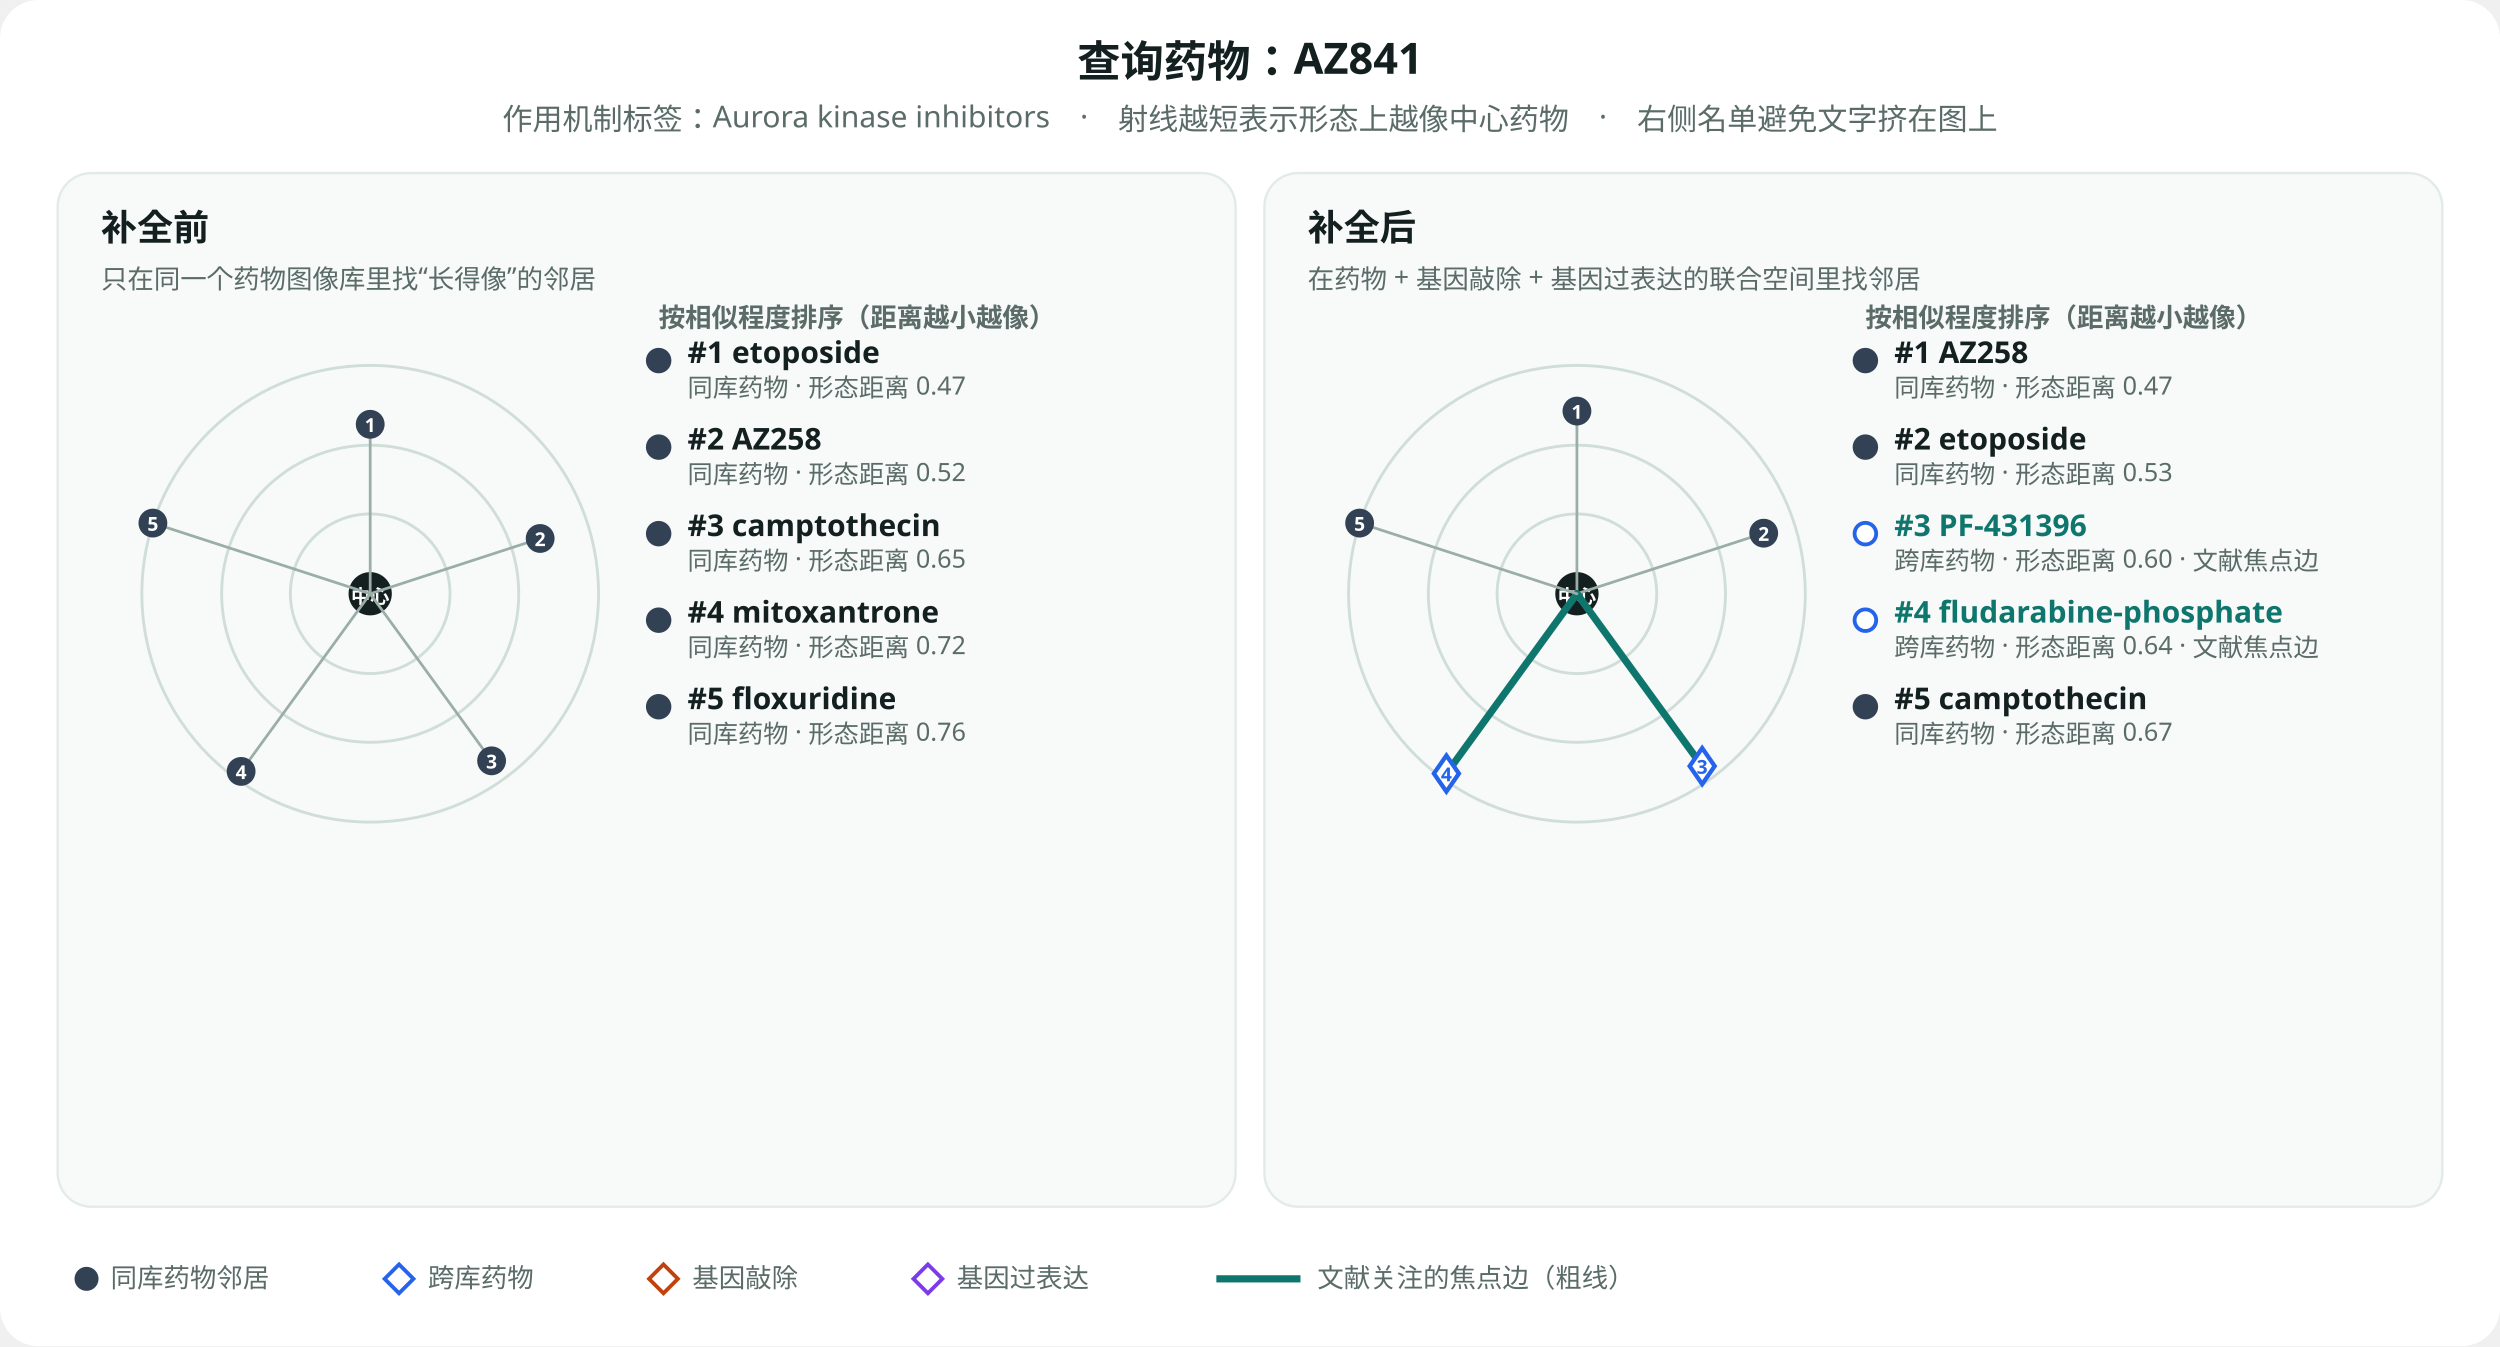
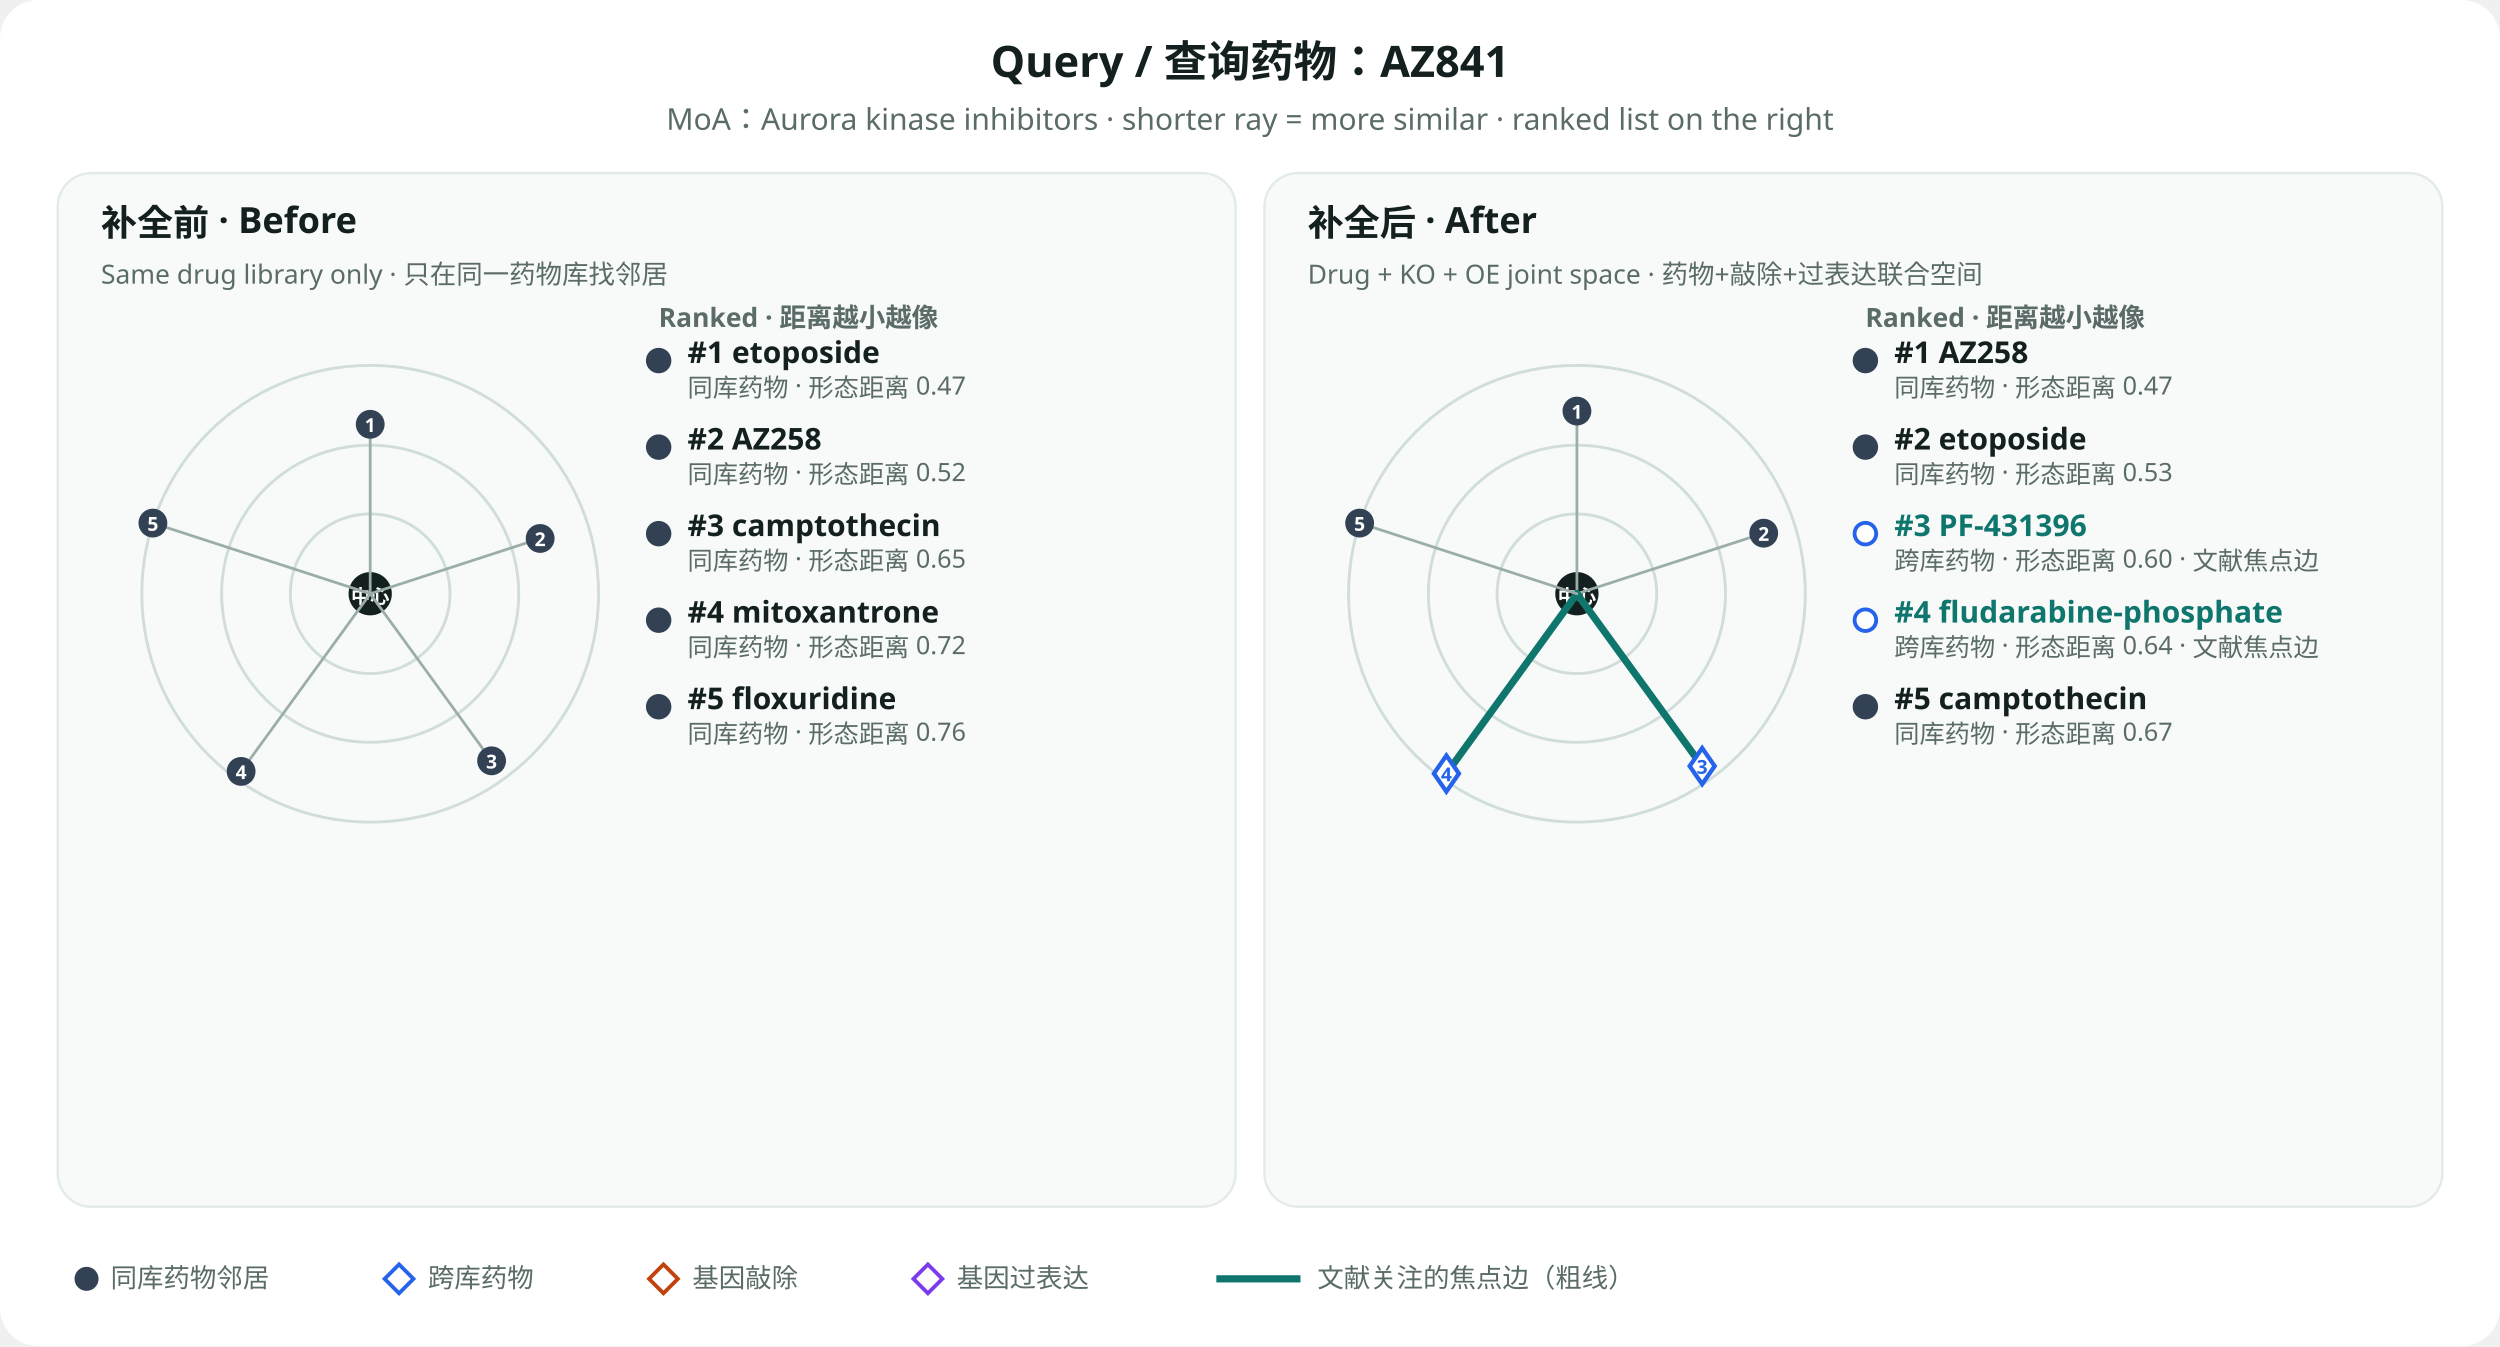
<svg xmlns="http://www.w3.org/2000/svg" width="1040" height="560" viewBox="0 0 1040 560" font-family="Sora, 'Noto Sans SC', 'PingFang SC', 'Microsoft YaHei', sans-serif">
  <rect width="100%" height="100%" rx="16" fill="#ffffff" />
  <text x="520.0" y="32" text-anchor="middle" font-size="18" font-weight="700" fill="#14201f">
-       查询药物：AZ841
+       Query / 查询药物：AZ841
    </text>
  <text x="520.0" y="54" text-anchor="middle" font-size="12.5" fill="#5a6b68">
-       作用机制标签：Aurora kinase inhibitors　·　射线越短表示形态上越像中心药物　·　右侧名单避免文字挤在图上
+       MoA：Aurora kinase inhibitors · shorter ray = more similar · ranked list on the right
    </text>
  <rect x="24" y="72" width="490" height="430" rx="14" fill="#f7faf9" stroke="#e2ebe7" />
-   <text x="42" y="100" font-size="15" font-weight="700" fill="#14201f">补全前</text>
-   <text x="42" y="120" font-size="11" fill="#5a6b68">只在同一个药物图像库里找“长得像”的邻居</text>
+   <text x="42" y="98" font-size="15" font-weight="700" fill="#14201f">补全前 · Before</text>
+   <text x="42" y="118" font-size="11" fill="#5a6b68">Same drug library only · 只在同一药物库找邻居</text>
  <circle cx="154" cy="247" r="33.2" fill="none" stroke="#d0ddd8" stroke-width="1.2" />
  <circle cx="154" cy="247" r="61.8" fill="none" stroke="#d0ddd8" stroke-width="1.2" />
  <circle cx="154" cy="247" r="95.0" fill="none" stroke="#d0ddd8" stroke-width="1.2" />
  <circle cx="154" cy="247" r="9" fill="#14201f" />
  <text x="154" y="251" text-anchor="middle" font-size="8" fill="#fff" font-weight="700">中心</text>
-   <text x="274" y="136" font-size="11" font-weight="650" fill="#5a6b68">按相似程度排序（距离越小越像）</text>
+   <text x="274" y="136" font-size="11" font-weight="650" fill="#5a6b68">Ranked · 距离越小越像</text>
  <line x1="154" y1="247" x2="154.0" y2="176.5" stroke="#9aada7" stroke-width="1.15" stroke-linecap="round" />
  <circle cx="154.0" cy="176.5" r="6" fill="#334155" />
  <text x="154.0" y="179.7" text-anchor="middle" font-size="8" fill="#fff" font-weight="700">1</text>
  <circle cx="274" cy="150" r="4.5" fill="#334155" stroke="#334155" stroke-width="1.6" />
  <text x="286" y="151" font-size="12.5" font-weight="550" fill="#14201f">#1  etoposide</text>
  <text x="286" y="165" font-size="10.5" fill="#5a6b68">同库药物 · 形态距离 0.47</text>
  <line x1="154" y1="247" x2="224.7" y2="224.0" stroke="#9aada7" stroke-width="1.15" stroke-linecap="round" />
  <circle cx="224.7" cy="224.0" r="6" fill="#334155" />
  <text x="224.7" y="227.2" text-anchor="middle" font-size="8" fill="#fff" font-weight="700">2</text>
  <circle cx="274" cy="186" r="4.5" fill="#334155" stroke="#334155" stroke-width="1.6" />
  <text x="286" y="187" font-size="12.5" font-weight="550" fill="#14201f">#2  AZ258</text>
  <text x="286" y="201" font-size="10.5" fill="#5a6b68">同库药物 · 形态距离 0.52</text>
  <line x1="154" y1="247" x2="204.5" y2="316.5" stroke="#9aada7" stroke-width="1.15" stroke-linecap="round" />
  <circle cx="204.5" cy="316.5" r="6" fill="#334155" />
  <text x="204.5" y="319.7" text-anchor="middle" font-size="8" fill="#fff" font-weight="700">3</text>
  <circle cx="274" cy="222" r="4.5" fill="#334155" stroke="#334155" stroke-width="1.6" />
  <text x="286" y="223" font-size="12.5" font-weight="550" fill="#14201f">#3  camptothecin</text>
  <text x="286" y="237" font-size="10.5" fill="#5a6b68">同库药物 · 形态距离 0.65</text>
  <line x1="154" y1="247" x2="100.3" y2="320.9" stroke="#9aada7" stroke-width="1.15" stroke-linecap="round" />
  <circle cx="100.3" cy="320.9" r="6" fill="#334155" />
  <text x="100.3" y="324.1" text-anchor="middle" font-size="8" fill="#fff" font-weight="700">4</text>
  <circle cx="274" cy="258" r="4.5" fill="#334155" stroke="#334155" stroke-width="1.6" />
  <text x="286" y="259" font-size="12.5" font-weight="550" fill="#14201f">#4  mitoxantrone</text>
  <text x="286" y="273" font-size="10.5" fill="#5a6b68">同库药物 · 形态距离 0.72</text>
  <line x1="154" y1="247" x2="63.6" y2="217.6" stroke="#9aada7" stroke-width="1.15" stroke-linecap="round" />
  <circle cx="63.6" cy="217.6" r="6" fill="#334155" />
  <text x="63.6" y="220.8" text-anchor="middle" font-size="8" fill="#fff" font-weight="700">5</text>
  <circle cx="274" cy="294" r="4.5" fill="#334155" stroke="#334155" stroke-width="1.6" />
  <text x="286" y="295" font-size="12.5" font-weight="550" fill="#14201f">#5  floxuridine</text>
  <text x="286" y="309" font-size="10.5" fill="#5a6b68">同库药物 · 形态距离 0.76</text>
  <rect x="526" y="72" width="490" height="430" rx="14" fill="#f7faf9" stroke="#e2ebe7" />
-   <text x="544" y="100" font-size="15" font-weight="700" fill="#14201f">补全后</text>
-   <text x="544" y="120" font-size="11" fill="#5a6b68">在药物 + 基因敲除 + 基因过表达的联合空间里找邻居</text>
+   <text x="544" y="98" font-size="15" font-weight="700" fill="#14201f">补全后 · After</text>
+   <text x="544" y="118" font-size="11" fill="#5a6b68">Drug + KO + OE joint space · 药物+敲除+过表达联合空间</text>
  <circle cx="656" cy="247" r="33.2" fill="none" stroke="#d0ddd8" stroke-width="1.2" />
  <circle cx="656" cy="247" r="61.8" fill="none" stroke="#d0ddd8" stroke-width="1.2" />
  <circle cx="656" cy="247" r="95.0" fill="none" stroke="#d0ddd8" stroke-width="1.2" />
  <circle cx="656" cy="247" r="9" fill="#14201f" />
  <text x="656" y="251" text-anchor="middle" font-size="8" fill="#fff" font-weight="700">中心</text>
-   <text x="776" y="136" font-size="11" font-weight="650" fill="#5a6b68">按相似程度排序（距离越小越像）</text>
+   <text x="776" y="136" font-size="11" font-weight="650" fill="#5a6b68">Ranked · 距离越小越像</text>
  <line x1="656" y1="247" x2="656.0" y2="171.0" stroke="#9aada7" stroke-width="1.15" stroke-linecap="round" />
  <circle cx="656.0" cy="171.0" r="6" fill="#334155" />
  <text x="656.0" y="174.2" text-anchor="middle" font-size="8" fill="#fff" font-weight="700">1</text>
  <circle cx="776" cy="150" r="4.5" fill="#334155" stroke="#334155" stroke-width="1.6" />
  <text x="788" y="151" font-size="12.5" font-weight="550" fill="#14201f">#1  AZ258</text>
  <text x="788" y="165" font-size="10.5" fill="#5a6b68">同库药物 · 形态距离 0.47</text>
  <line x1="656" y1="247" x2="733.7" y2="221.8" stroke="#9aada7" stroke-width="1.15" stroke-linecap="round" />
  <circle cx="733.7" cy="221.8" r="6" fill="#334155" />
  <text x="733.7" y="225.0" text-anchor="middle" font-size="8" fill="#fff" font-weight="700">2</text>
  <circle cx="776" cy="186" r="4.5" fill="#334155" stroke="#334155" stroke-width="1.6" />
  <text x="788" y="187" font-size="12.5" font-weight="550" fill="#14201f">#2  etoposide</text>
  <text x="788" y="201" font-size="10.5" fill="#5a6b68">同库药物 · 形态距离 0.53</text>
  <line x1="656" y1="247" x2="708.1" y2="318.7" stroke="#0f766e" stroke-width="3.0" stroke-linecap="round" />
  <polygon points="708.1,311.2 713.3,318.7 708.1,326.2 702.9,318.7" fill="#ffffff" stroke="#2563eb" stroke-width="1.8" />
  <text x="708.1" y="321.9" text-anchor="middle" font-size="8" fill="#2563eb" font-weight="700">3</text>
  <circle cx="776" cy="222" r="4.5" fill="#ffffff" stroke="#2563eb" stroke-width="1.6" />
  <text x="788" y="223" font-size="12.5" font-weight="700" fill="#0f766e">#3  PF-431396</text>
  <text x="788" y="237" font-size="10.5" fill="#5a6b68">跨库药物 · 形态距离 0.60 · 文献焦点边</text>
  <line x1="656" y1="247" x2="601.7" y2="321.8" stroke="#0f766e" stroke-width="3.0" stroke-linecap="round" />
  <polygon points="601.7,314.3 606.9,321.8 601.7,329.3 596.5,321.8" fill="#ffffff" stroke="#2563eb" stroke-width="1.8" />
  <text x="601.7" y="325.0" text-anchor="middle" font-size="8" fill="#2563eb" font-weight="700">4</text>
  <circle cx="776" cy="258" r="4.5" fill="#ffffff" stroke="#2563eb" stroke-width="1.6" />
  <text x="788" y="259" font-size="12.5" font-weight="700" fill="#0f766e">#4  fludarabine-phosphate</text>
  <text x="788" y="273" font-size="10.5" fill="#5a6b68">跨库药物 · 形态距离 0.64 · 文献焦点边</text>
  <line x1="656" y1="247" x2="565.6" y2="217.6" stroke="#9aada7" stroke-width="1.15" stroke-linecap="round" />
  <circle cx="565.6" cy="217.6" r="6" fill="#334155" />
  <text x="565.6" y="220.8" text-anchor="middle" font-size="8" fill="#fff" font-weight="700">5</text>
  <circle cx="776" cy="294" r="4.5" fill="#334155" stroke="#334155" stroke-width="1.6" />
  <text x="788" y="295" font-size="12.5" font-weight="550" fill="#14201f">#5  camptothecin</text>
  <text x="788" y="309" font-size="10.5" fill="#5a6b68">同库药物 · 形态距离 0.67</text>
  <g transform="translate(36,532)">
    <circle cx="0" cy="0" r="5" fill="#334155" />
    <text x="10" y="3.5" font-size="11" fill="#5a6b68">同库药物邻居</text>
    <polygon points="130,-6 136,0 130,6 124,0" fill="none" stroke="#2563eb" stroke-width="1.6" />
    <text x="142" y="3.5" font-size="11" fill="#5a6b68">跨库药物</text>
    <polygon points="240,-6 246,0 240,6 234,0" fill="none" stroke="#c2410c" stroke-width="1.6" />
    <text x="252" y="3.5" font-size="11" fill="#5a6b68">基因敲除</text>
    <polygon points="350,-6 356,0 350,6 344,0" fill="none" stroke="#7c3aed" stroke-width="1.6" />
    <text x="362" y="3.5" font-size="11" fill="#5a6b68">基因过表达</text>
    <line x1="470" y1="0" x2="505" y2="0" stroke="#0f766e" stroke-width="3" />
    <text x="512" y="3.5" font-size="11" fill="#5a6b68">文献关注的焦点边（粗线）</text>
  </g>
</svg>
